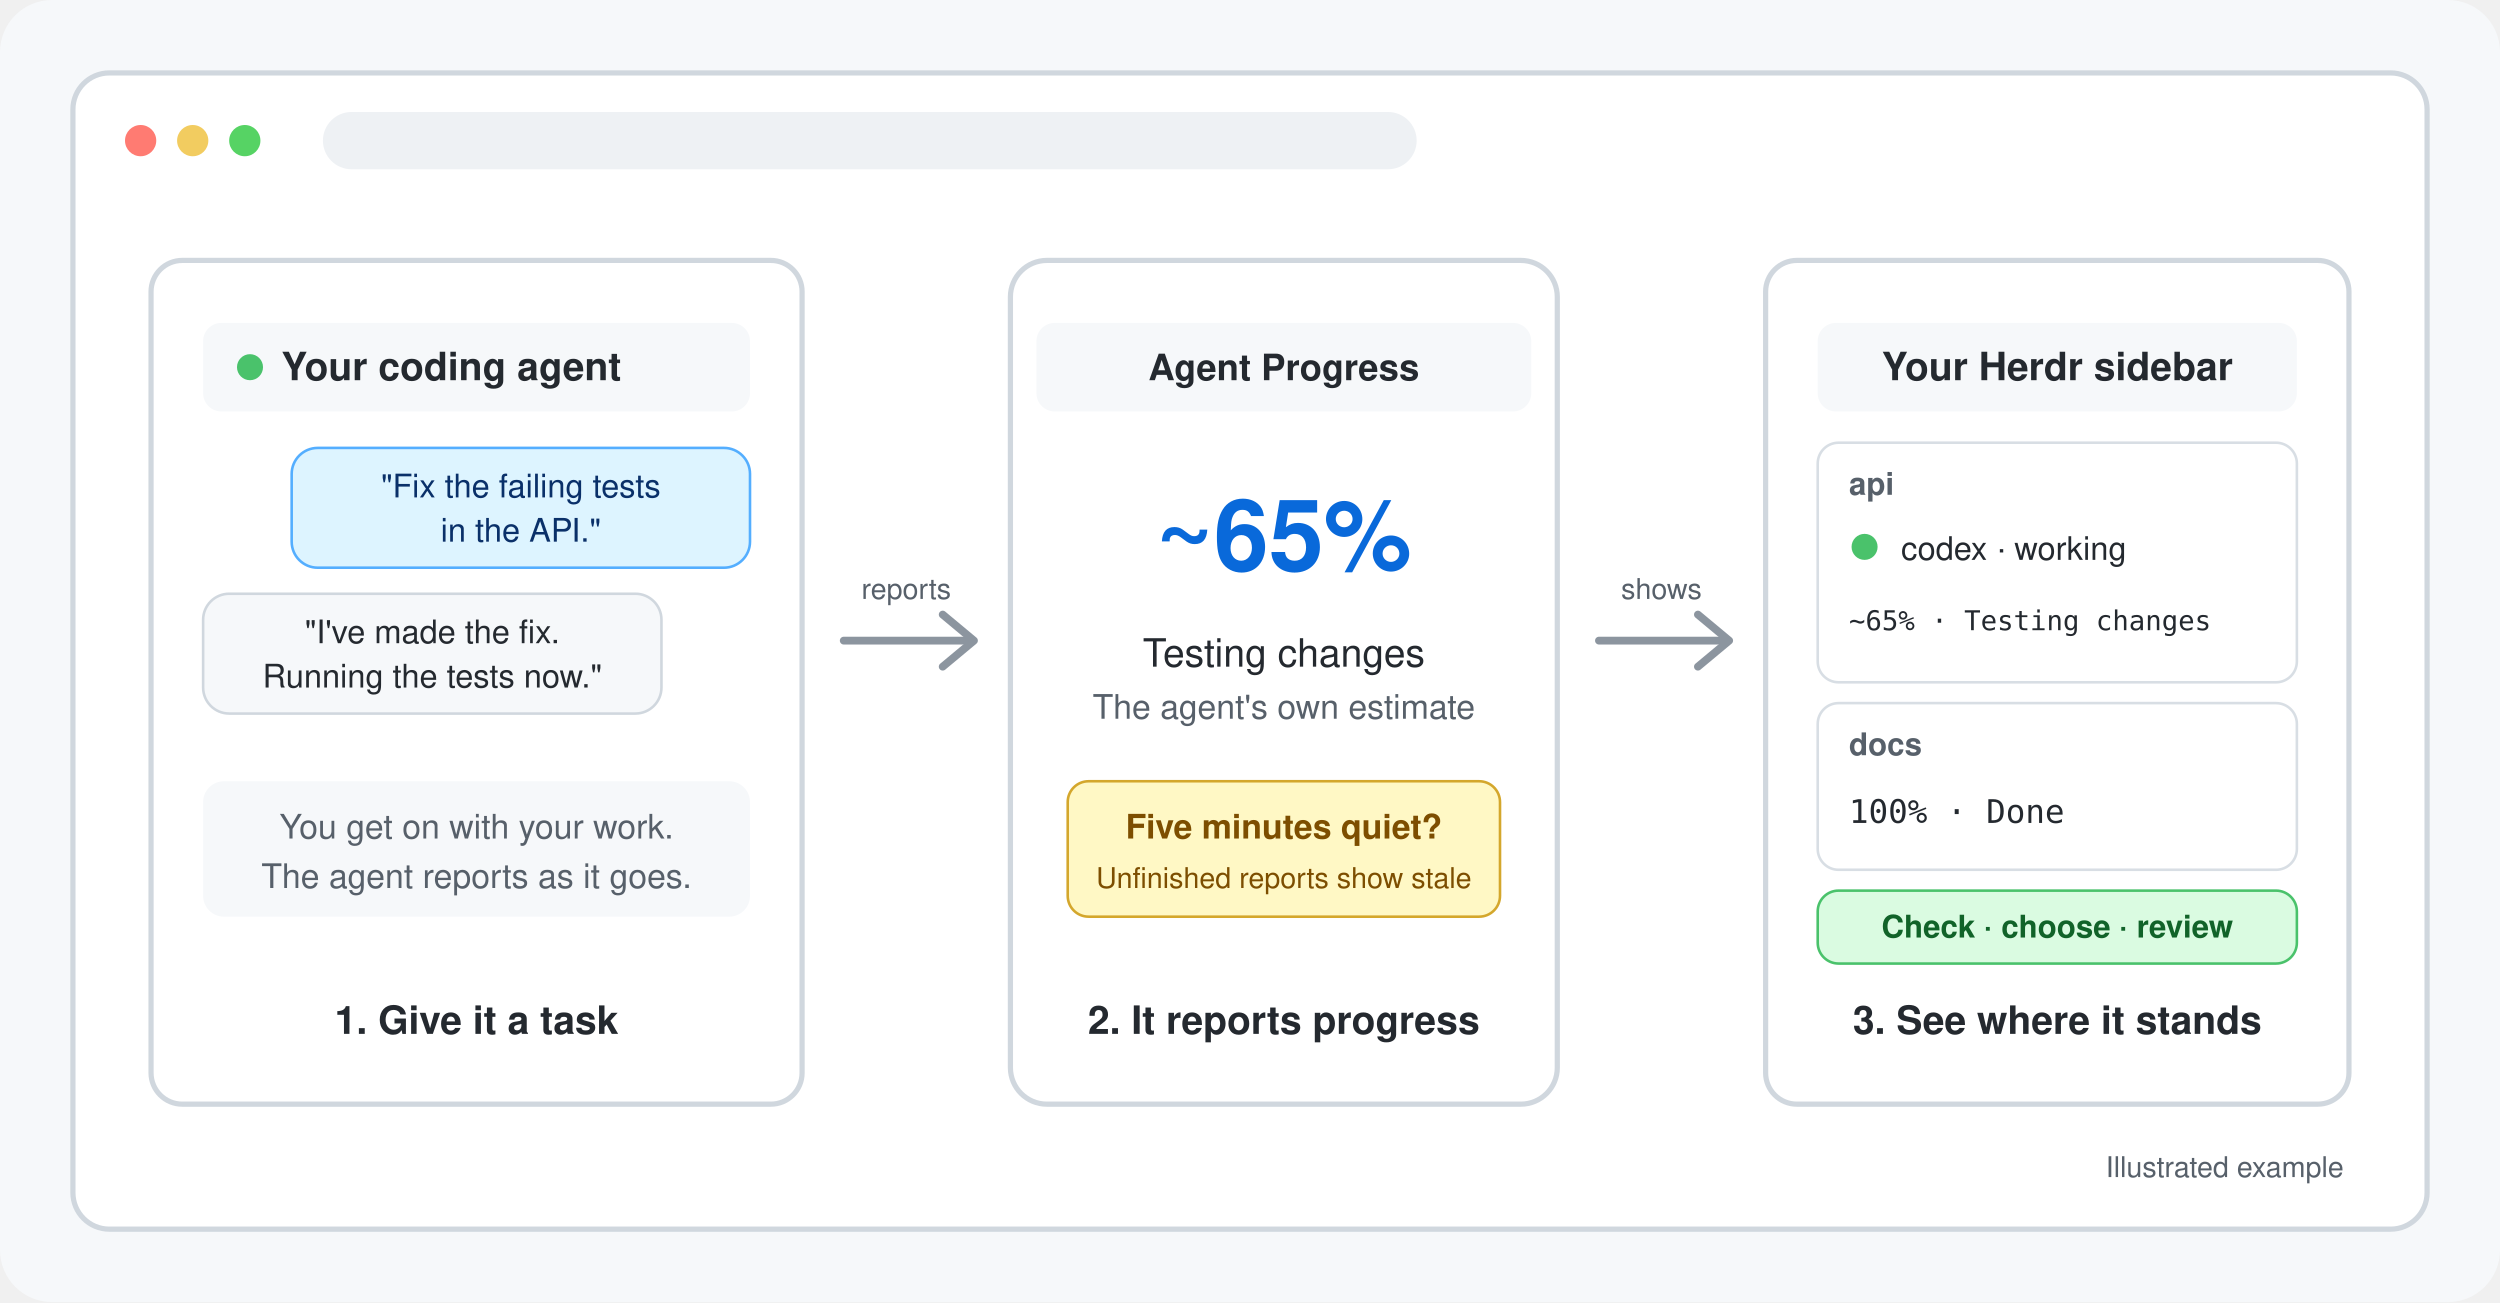
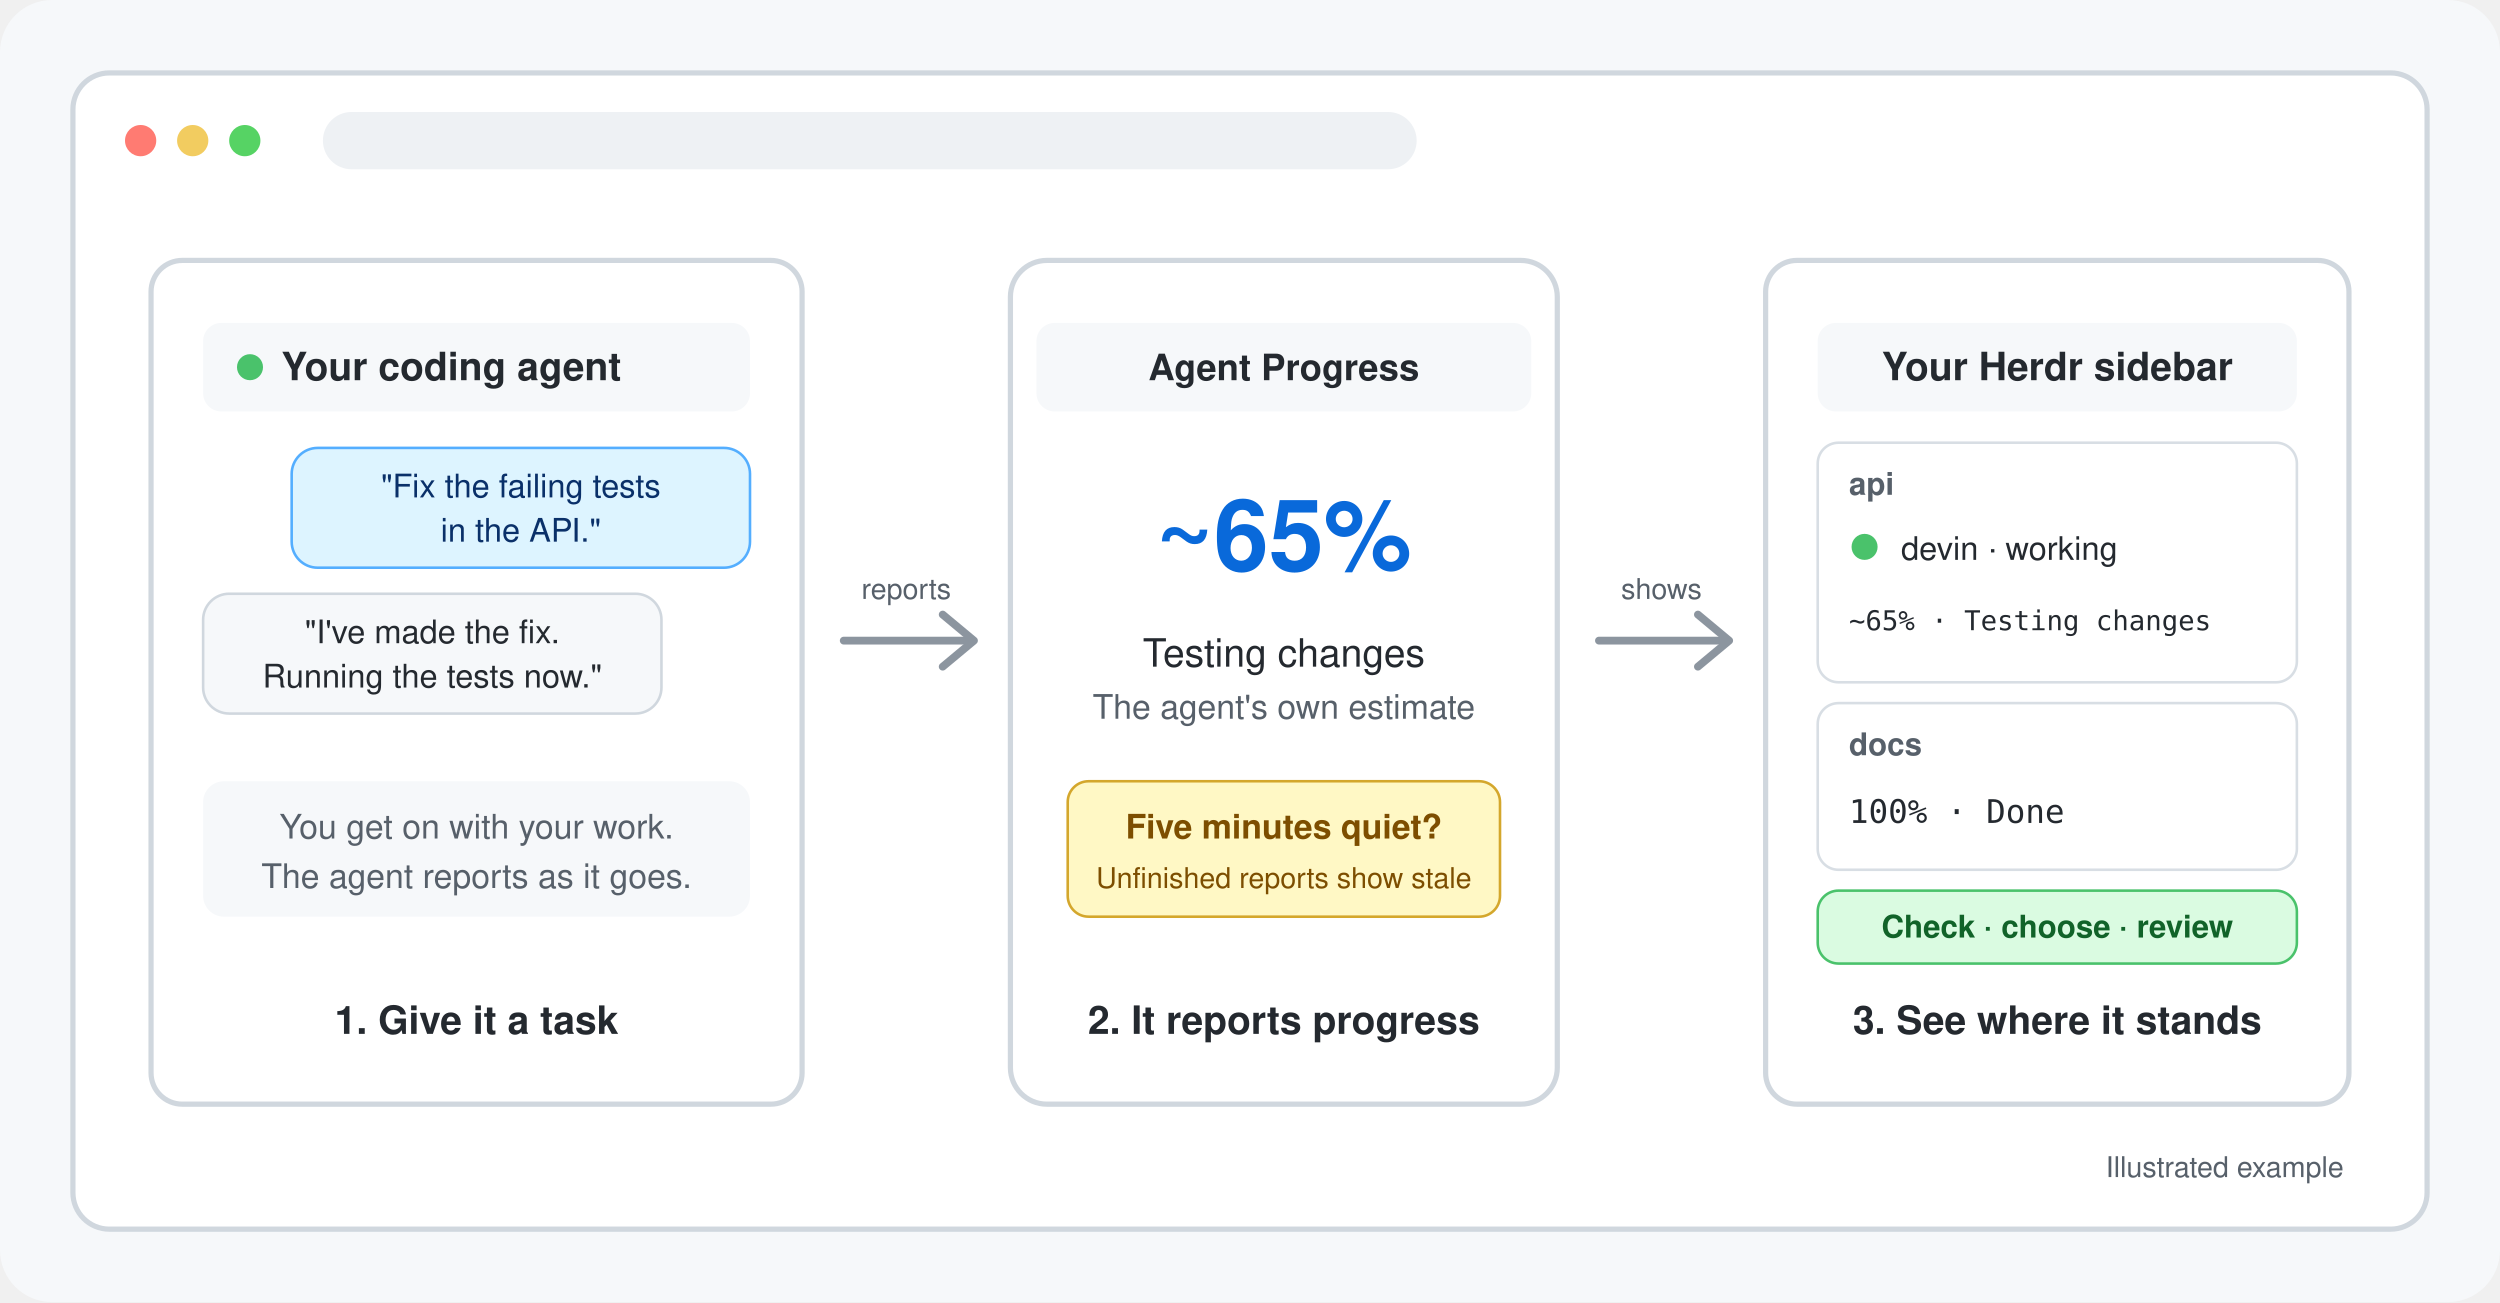
<svg xmlns="http://www.w3.org/2000/svg" width="960" height="500" viewBox="0 0 960 500" role="img" aria-labelledby="title desc">
  <rect width="960" height="500" rx="20" fill="#f6f8fa" />
  <rect x="28" y="28" width="904" height="444" rx="14" fill="#ffffff" stroke="#d0d7de" stroke-width="2" />
  <circle cx="54" cy="54" r="6" fill="#ff7b72" />
  <circle cx="74" cy="54" r="6" fill="#f2cc60" />
  <circle cx="94" cy="54" r="6" fill="#56d364" />
  <rect x="124" y="43" width="420" height="22" rx="11" fill="#eef1f4" />
  <g font-family="-apple-system,'Segoe UI',Helvetica,Arial,sans-serif">
    <rect x="58" y="100" width="250" height="324" rx="12" fill="#ffffff" stroke="#d0d7de" stroke-width="2" />
    <rect x="78" y="124" width="210" height="34" rx="7" fill="#f6f8fa" />
    <circle cx="96" cy="141" r="5" fill="#4ac26b" />
    <text x="108" y="146" font-size="15" font-weight="700" fill="#24292f">Your coding agent</text>
    <rect x="112" y="172" width="176" height="46" rx="10" fill="#ddf4ff" stroke="#54aeff" />
    <text x="200" y="191" text-anchor="middle" font-size="12.5" fill="#0a3069">"Fix the failing tests</text>
    <text x="200" y="208" text-anchor="middle" font-size="12.5" fill="#0a3069">in the API."</text>
    <rect x="78" y="228" width="176" height="46" rx="10" fill="#f6f8fa" stroke="#d0d7de" />
    <text x="166" y="247" text-anchor="middle" font-size="12.5" fill="#24292f">"I've made the fix.</text>
    <text x="166" y="264" text-anchor="middle" font-size="12.5" fill="#24292f">Running the tests now."</text>
    <rect x="78" y="300" width="210" height="52" rx="8" fill="#f6f8fa" />
    <text x="183" y="322" text-anchor="middle" font-size="13" fill="#57606a">You get on with your work.</text>
    <text x="183" y="341" text-anchor="middle" font-size="13" fill="#57606a">The agent reports as it goes.</text>
    <text x="183" y="397" text-anchor="middle" font-size="15" font-weight="600" fill="#24292f">1. Give it a task</text>
    <path d="M324 246h48" stroke="#8c959f" stroke-width="3" stroke-linecap="round" />
    <path d="m362 236 12 10-12 10" fill="none" stroke="#8c959f" stroke-width="3" stroke-linecap="round" stroke-linejoin="round" />
    <text x="348" y="230" text-anchor="middle" font-size="11" fill="#57606a">reports</text>
    <rect x="388" y="100" width="210" height="324" rx="14" fill="#ffffff" stroke="#d0d7de" stroke-width="2" />
    <rect x="398" y="124" width="190" height="34" rx="7" fill="#f6f8fa" />
    <text x="493" y="146" text-anchor="middle" font-size="14" font-weight="700" fill="#24292f">Agent Progress</text>
    <text x="493" y="219" text-anchor="middle" font-size="38" font-weight="700" fill="#0969da">~65%</text>
    <text x="493" y="256" text-anchor="middle" font-size="15" fill="#24292f">Testing changes</text>
    <text x="493" y="276" text-anchor="middle" font-size="13" fill="#57606a">The agent's own estimate</text>
    <rect x="410" y="300" width="166" height="52" rx="8" fill="#fff8c5" stroke="#d4a72c" />
    <text x="493" y="322" text-anchor="middle" font-size="13" font-weight="700" fill="#7d4e00">Five minutes quiet?</text>
    <text x="493" y="341" text-anchor="middle" font-size="11" fill="#7d4e00">Unfinished reports show stale</text>
    <text x="493" y="397" text-anchor="middle" font-size="15" font-weight="600" fill="#24292f">2. It reports progress</text>
    <path d="M614 246h48" stroke="#8c959f" stroke-width="3" stroke-linecap="round" />
    <path d="m652 236 12 10-12 10" fill="none" stroke="#8c959f" stroke-width="3" stroke-linecap="round" stroke-linejoin="round" />
    <text x="638" y="230" text-anchor="middle" font-size="11" fill="#57606a">shows</text>
    <rect x="678" y="100" width="224" height="324" rx="12" fill="#ffffff" stroke="#d0d7de" stroke-width="2" />
    <rect x="698" y="124" width="184" height="34" rx="7" fill="#f6f8fa" />
    <text x="790" y="146" text-anchor="middle" font-size="15" font-weight="700" fill="#24292f">Your Herdr sidebar</text>
    <rect x="698" y="170" width="184" height="92" rx="8" fill="#ffffff" stroke="#d8dee4" />
    <text x="710" y="190" font-size="12" font-weight="700" fill="#57606a">api</text>
    <circle cx="716" cy="210" r="5" fill="#4ac26b" />
-     <text x="730" y="215" font-size="12.5" fill="#24292f">codex · working</text>
+     <text x="730" y="215" font-size="12.5" fill="#24292f">devin · working</text>
    <text x="710" y="242" font-family="ui-monospace,SFMono-Regular,Menlo,monospace" font-size="10.5" fill="#24292f">~65% · Testing changes</text>
    <rect x="698" y="270" width="184" height="64" rx="8" fill="#ffffff" stroke="#d8dee4" />
    <text x="710" y="290" font-size="12" font-weight="700" fill="#57606a">docs</text>
    <text x="710" y="316" font-family="ui-monospace,SFMono-Regular,Menlo,monospace" font-size="12.5" fill="#24292f">100% · Done</text>
    <rect x="698" y="342" width="184" height="28" rx="8" fill="#dafbe1" stroke="#4ac26b" />
    <text x="790" y="360" text-anchor="middle" font-size="12" font-weight="700" fill="#116329">Check · choose · review</text>
    <text x="790" y="397" text-anchor="middle" font-size="15" font-weight="600" fill="#24292f">3. See where it stands</text>
    <text x="900" y="452" text-anchor="end" font-size="11" fill="#57606a">Illustrated example</text>
  </g>
</svg>
